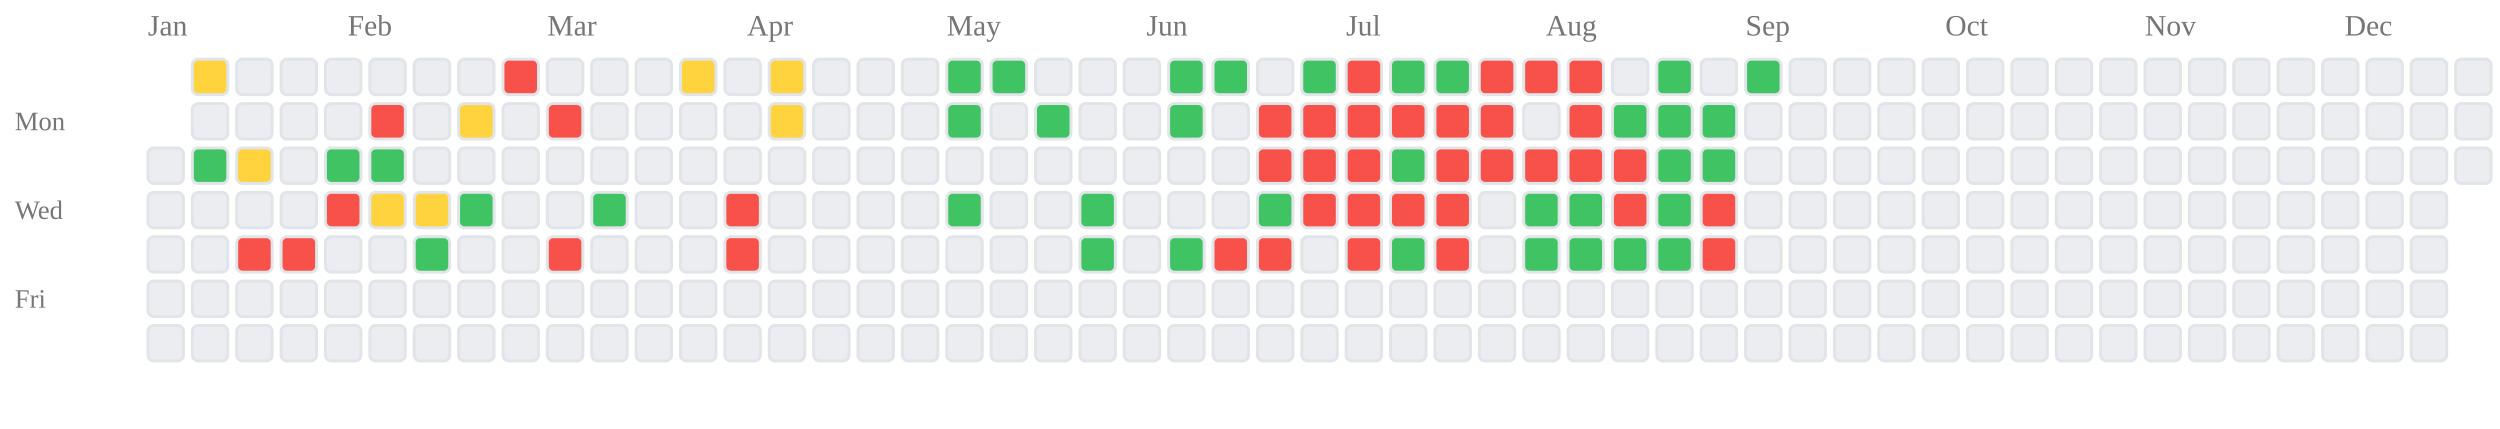
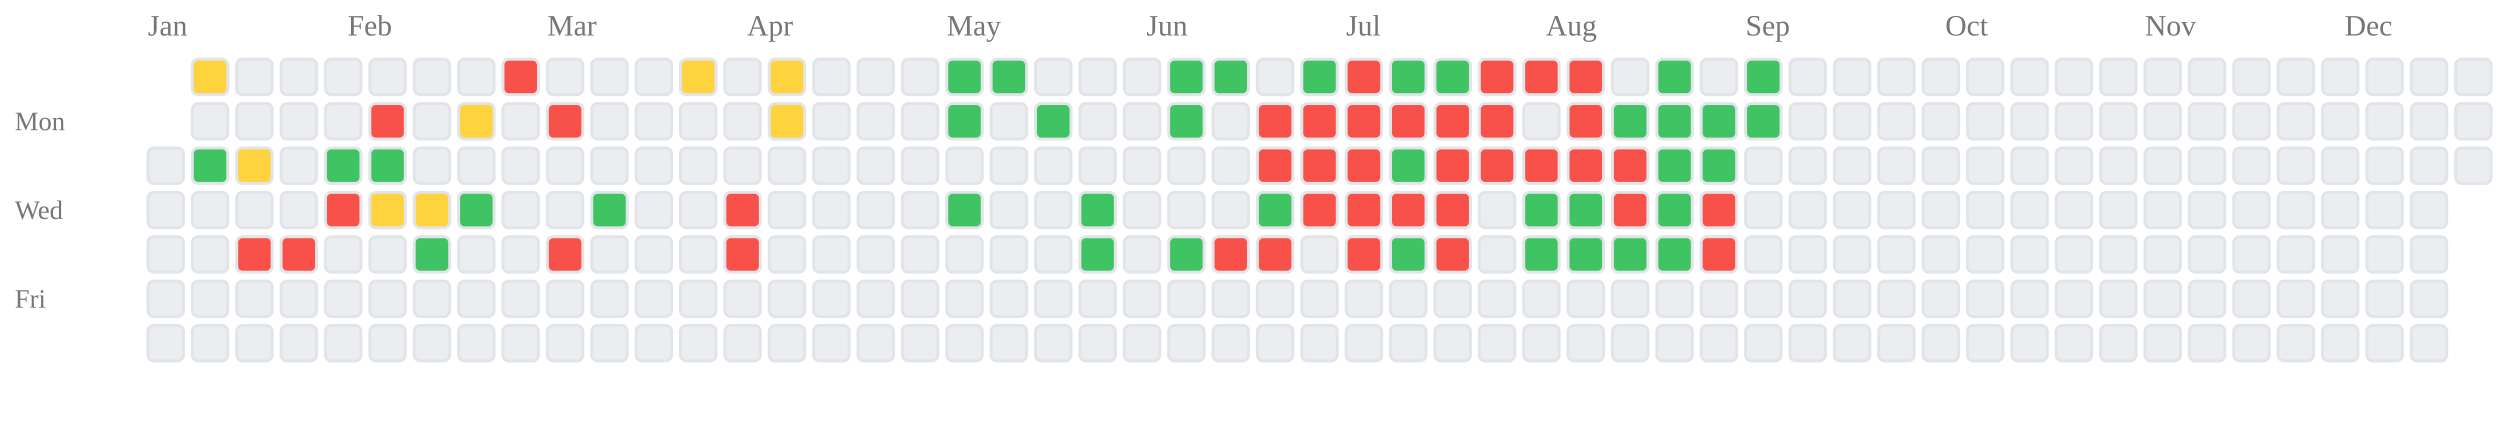
<svg xmlns="http://www.w3.org/2000/svg" width="845" height="145">
  <style>
        .month { font-size: 10px; fill: #767676; }
        .day { font-size: 9px; fill: #767676; }
        .cell { stroke: #e1e4e8; stroke-width: 1; }
        .cell-profit { fill: #40c463; }
        .cell-loss { fill: #f85149; }
        .cell-breakeven { fill: #ffd33d; }
        .cell-empty { fill: #ebedf0; }
    </style>
  <text x="50.0" y="12" class="month">Jan</text>
  <text x="117.5" y="12" class="month">Feb</text>
  <text x="185.0" y="12" class="month">Mar</text>
  <text x="252.5" y="12" class="month">Apr</text>
  <text x="320.0" y="12" class="month">May</text>
  <text x="387.5" y="12" class="month">Jun</text>
  <text x="455.0" y="12" class="month">Jul</text>
  <text x="522.5" y="12" class="month">Aug</text>
  <text x="590.0" y="12" class="month">Sep</text>
  <text x="657.5" y="12" class="month">Oct</text>
  <text x="725.0" y="12" class="month">Nov</text>
  <text x="792.5" y="12" class="month">Dec</text>
  <text x="5" y="44" class="day">Mon</text>
  <text x="5" y="74" class="day">Wed</text>
  <text x="5" y="104" class="day">Fri</text>
  <rect x="50" y="50" width="12" height="12" class="cell cell-empty" rx="2" ry="2" />
  <rect x="50" y="65" width="12" height="12" class="cell cell-empty" rx="2" ry="2" />
  <rect x="50" y="80" width="12" height="12" class="cell cell-empty" rx="2" ry="2" />
  <rect x="50" y="95" width="12" height="12" class="cell cell-empty" rx="2" ry="2" />
  <rect x="50" y="110" width="12" height="12" class="cell cell-empty" rx="2" ry="2" />
  <rect x="65" y="20" width="12" height="12" class="cell cell-breakeven" rx="2" ry="2" />
  <rect x="65" y="35" width="12" height="12" class="cell cell-empty" rx="2" ry="2" />
  <rect x="65" y="50" width="12" height="12" class="cell cell-profit" rx="2" ry="2" />
  <rect x="65" y="65" width="12" height="12" class="cell cell-empty" rx="2" ry="2" />
  <rect x="65" y="80" width="12" height="12" class="cell cell-empty" rx="2" ry="2" />
  <rect x="65" y="95" width="12" height="12" class="cell cell-empty" rx="2" ry="2" />
  <rect x="65" y="110" width="12" height="12" class="cell cell-empty" rx="2" ry="2" />
  <rect x="80" y="20" width="12" height="12" class="cell cell-empty" rx="2" ry="2" />
  <rect x="80" y="35" width="12" height="12" class="cell cell-empty" rx="2" ry="2" />
  <rect x="80" y="50" width="12" height="12" class="cell cell-breakeven" rx="2" ry="2" />
  <rect x="80" y="65" width="12" height="12" class="cell cell-empty" rx="2" ry="2" />
  <rect x="80" y="80" width="12" height="12" class="cell cell-loss" rx="2" ry="2" />
  <rect x="80" y="95" width="12" height="12" class="cell cell-empty" rx="2" ry="2" />
  <rect x="80" y="110" width="12" height="12" class="cell cell-empty" rx="2" ry="2" />
  <rect x="95" y="20" width="12" height="12" class="cell cell-empty" rx="2" ry="2" />
  <rect x="95" y="35" width="12" height="12" class="cell cell-empty" rx="2" ry="2" />
  <rect x="95" y="50" width="12" height="12" class="cell cell-empty" rx="2" ry="2" />
  <rect x="95" y="65" width="12" height="12" class="cell cell-empty" rx="2" ry="2" />
  <rect x="95" y="80" width="12" height="12" class="cell cell-loss" rx="2" ry="2" />
  <rect x="95" y="95" width="12" height="12" class="cell cell-empty" rx="2" ry="2" />
  <rect x="95" y="110" width="12" height="12" class="cell cell-empty" rx="2" ry="2" />
  <rect x="110" y="20" width="12" height="12" class="cell cell-empty" rx="2" ry="2" />
  <rect x="110" y="35" width="12" height="12" class="cell cell-empty" rx="2" ry="2" />
  <rect x="110" y="50" width="12" height="12" class="cell cell-profit" rx="2" ry="2" />
  <rect x="110" y="65" width="12" height="12" class="cell cell-loss" rx="2" ry="2" />
  <rect x="110" y="80" width="12" height="12" class="cell cell-empty" rx="2" ry="2" />
  <rect x="110" y="95" width="12" height="12" class="cell cell-empty" rx="2" ry="2" />
  <rect x="110" y="110" width="12" height="12" class="cell cell-empty" rx="2" ry="2" />
  <rect x="125" y="20" width="12" height="12" class="cell cell-empty" rx="2" ry="2" />
  <rect x="125" y="35" width="12" height="12" class="cell cell-loss" rx="2" ry="2" />
  <rect x="125" y="50" width="12" height="12" class="cell cell-profit" rx="2" ry="2" />
  <rect x="125" y="65" width="12" height="12" class="cell cell-breakeven" rx="2" ry="2" />
  <rect x="125" y="80" width="12" height="12" class="cell cell-empty" rx="2" ry="2" />
  <rect x="125" y="95" width="12" height="12" class="cell cell-empty" rx="2" ry="2" />
  <rect x="125" y="110" width="12" height="12" class="cell cell-empty" rx="2" ry="2" />
  <rect x="140" y="20" width="12" height="12" class="cell cell-empty" rx="2" ry="2" />
  <rect x="140" y="35" width="12" height="12" class="cell cell-empty" rx="2" ry="2" />
  <rect x="140" y="50" width="12" height="12" class="cell cell-empty" rx="2" ry="2" />
  <rect x="140" y="65" width="12" height="12" class="cell cell-breakeven" rx="2" ry="2" />
  <rect x="140" y="80" width="12" height="12" class="cell cell-profit" rx="2" ry="2" />
  <rect x="140" y="95" width="12" height="12" class="cell cell-empty" rx="2" ry="2" />
  <rect x="140" y="110" width="12" height="12" class="cell cell-empty" rx="2" ry="2" />
  <rect x="155" y="20" width="12" height="12" class="cell cell-empty" rx="2" ry="2" />
  <rect x="155" y="35" width="12" height="12" class="cell cell-breakeven" rx="2" ry="2" />
  <rect x="155" y="50" width="12" height="12" class="cell cell-empty" rx="2" ry="2" />
  <rect x="155" y="65" width="12" height="12" class="cell cell-profit" rx="2" ry="2" />
  <rect x="155" y="80" width="12" height="12" class="cell cell-empty" rx="2" ry="2" />
  <rect x="155" y="95" width="12" height="12" class="cell cell-empty" rx="2" ry="2" />
  <rect x="155" y="110" width="12" height="12" class="cell cell-empty" rx="2" ry="2" />
  <rect x="170" y="20" width="12" height="12" class="cell cell-loss" rx="2" ry="2" />
  <rect x="170" y="35" width="12" height="12" class="cell cell-empty" rx="2" ry="2" />
  <rect x="170" y="50" width="12" height="12" class="cell cell-empty" rx="2" ry="2" />
  <rect x="170" y="65" width="12" height="12" class="cell cell-empty" rx="2" ry="2" />
  <rect x="170" y="80" width="12" height="12" class="cell cell-empty" rx="2" ry="2" />
  <rect x="170" y="95" width="12" height="12" class="cell cell-empty" rx="2" ry="2" />
  <rect x="170" y="110" width="12" height="12" class="cell cell-empty" rx="2" ry="2" />
  <rect x="185" y="20" width="12" height="12" class="cell cell-empty" rx="2" ry="2" />
  <rect x="185" y="35" width="12" height="12" class="cell cell-loss" rx="2" ry="2" />
  <rect x="185" y="50" width="12" height="12" class="cell cell-empty" rx="2" ry="2" />
  <rect x="185" y="65" width="12" height="12" class="cell cell-empty" rx="2" ry="2" />
  <rect x="185" y="80" width="12" height="12" class="cell cell-loss" rx="2" ry="2" />
  <rect x="185" y="95" width="12" height="12" class="cell cell-empty" rx="2" ry="2" />
  <rect x="185" y="110" width="12" height="12" class="cell cell-empty" rx="2" ry="2" />
  <rect x="200" y="20" width="12" height="12" class="cell cell-empty" rx="2" ry="2" />
  <rect x="200" y="35" width="12" height="12" class="cell cell-empty" rx="2" ry="2" />
  <rect x="200" y="50" width="12" height="12" class="cell cell-empty" rx="2" ry="2" />
  <rect x="200" y="65" width="12" height="12" class="cell cell-profit" rx="2" ry="2" />
  <rect x="200" y="80" width="12" height="12" class="cell cell-empty" rx="2" ry="2" />
  <rect x="200" y="95" width="12" height="12" class="cell cell-empty" rx="2" ry="2" />
  <rect x="200" y="110" width="12" height="12" class="cell cell-empty" rx="2" ry="2" />
  <rect x="215" y="20" width="12" height="12" class="cell cell-empty" rx="2" ry="2" />
  <rect x="215" y="35" width="12" height="12" class="cell cell-empty" rx="2" ry="2" />
  <rect x="215" y="50" width="12" height="12" class="cell cell-empty" rx="2" ry="2" />
  <rect x="215" y="65" width="12" height="12" class="cell cell-empty" rx="2" ry="2" />
  <rect x="215" y="80" width="12" height="12" class="cell cell-empty" rx="2" ry="2" />
  <rect x="215" y="95" width="12" height="12" class="cell cell-empty" rx="2" ry="2" />
  <rect x="215" y="110" width="12" height="12" class="cell cell-empty" rx="2" ry="2" />
  <rect x="230" y="20" width="12" height="12" class="cell cell-breakeven" rx="2" ry="2" />
  <rect x="230" y="35" width="12" height="12" class="cell cell-empty" rx="2" ry="2" />
  <rect x="230" y="50" width="12" height="12" class="cell cell-empty" rx="2" ry="2" />
  <rect x="230" y="65" width="12" height="12" class="cell cell-empty" rx="2" ry="2" />
  <rect x="230" y="80" width="12" height="12" class="cell cell-empty" rx="2" ry="2" />
  <rect x="230" y="95" width="12" height="12" class="cell cell-empty" rx="2" ry="2" />
  <rect x="230" y="110" width="12" height="12" class="cell cell-empty" rx="2" ry="2" />
  <rect x="245" y="20" width="12" height="12" class="cell cell-empty" rx="2" ry="2" />
  <rect x="245" y="35" width="12" height="12" class="cell cell-empty" rx="2" ry="2" />
  <rect x="245" y="50" width="12" height="12" class="cell cell-empty" rx="2" ry="2" />
  <rect x="245" y="65" width="12" height="12" class="cell cell-loss" rx="2" ry="2" />
  <rect x="245" y="80" width="12" height="12" class="cell cell-loss" rx="2" ry="2" />
  <rect x="245" y="95" width="12" height="12" class="cell cell-empty" rx="2" ry="2" />
  <rect x="245" y="110" width="12" height="12" class="cell cell-empty" rx="2" ry="2" />
  <rect x="260" y="20" width="12" height="12" class="cell cell-breakeven" rx="2" ry="2" />
  <rect x="260" y="35" width="12" height="12" class="cell cell-breakeven" rx="2" ry="2" />
  <rect x="260" y="50" width="12" height="12" class="cell cell-empty" rx="2" ry="2" />
  <rect x="260" y="65" width="12" height="12" class="cell cell-empty" rx="2" ry="2" />
  <rect x="260" y="80" width="12" height="12" class="cell cell-empty" rx="2" ry="2" />
  <rect x="260" y="95" width="12" height="12" class="cell cell-empty" rx="2" ry="2" />
  <rect x="260" y="110" width="12" height="12" class="cell cell-empty" rx="2" ry="2" />
  <rect x="275" y="20" width="12" height="12" class="cell cell-empty" rx="2" ry="2" />
  <rect x="275" y="35" width="12" height="12" class="cell cell-empty" rx="2" ry="2" />
  <rect x="275" y="50" width="12" height="12" class="cell cell-empty" rx="2" ry="2" />
  <rect x="275" y="65" width="12" height="12" class="cell cell-empty" rx="2" ry="2" />
  <rect x="275" y="80" width="12" height="12" class="cell cell-empty" rx="2" ry="2" />
  <rect x="275" y="95" width="12" height="12" class="cell cell-empty" rx="2" ry="2" />
  <rect x="275" y="110" width="12" height="12" class="cell cell-empty" rx="2" ry="2" />
  <rect x="290" y="20" width="12" height="12" class="cell cell-empty" rx="2" ry="2" />
  <rect x="290" y="35" width="12" height="12" class="cell cell-empty" rx="2" ry="2" />
  <rect x="290" y="50" width="12" height="12" class="cell cell-empty" rx="2" ry="2" />
  <rect x="290" y="65" width="12" height="12" class="cell cell-empty" rx="2" ry="2" />
  <rect x="290" y="80" width="12" height="12" class="cell cell-empty" rx="2" ry="2" />
  <rect x="290" y="95" width="12" height="12" class="cell cell-empty" rx="2" ry="2" />
  <rect x="290" y="110" width="12" height="12" class="cell cell-empty" rx="2" ry="2" />
  <rect x="305" y="20" width="12" height="12" class="cell cell-empty" rx="2" ry="2" />
  <rect x="305" y="35" width="12" height="12" class="cell cell-empty" rx="2" ry="2" />
  <rect x="305" y="50" width="12" height="12" class="cell cell-empty" rx="2" ry="2" />
  <rect x="305" y="65" width="12" height="12" class="cell cell-empty" rx="2" ry="2" />
  <rect x="305" y="80" width="12" height="12" class="cell cell-empty" rx="2" ry="2" />
  <rect x="305" y="95" width="12" height="12" class="cell cell-empty" rx="2" ry="2" />
  <rect x="305" y="110" width="12" height="12" class="cell cell-empty" rx="2" ry="2" />
  <rect x="320" y="20" width="12" height="12" class="cell cell-profit" rx="2" ry="2" />
  <rect x="320" y="35" width="12" height="12" class="cell cell-profit" rx="2" ry="2" />
  <rect x="320" y="50" width="12" height="12" class="cell cell-empty" rx="2" ry="2" />
  <rect x="320" y="65" width="12" height="12" class="cell cell-profit" rx="2" ry="2" />
  <rect x="320" y="80" width="12" height="12" class="cell cell-empty" rx="2" ry="2" />
  <rect x="320" y="95" width="12" height="12" class="cell cell-empty" rx="2" ry="2" />
  <rect x="320" y="110" width="12" height="12" class="cell cell-empty" rx="2" ry="2" />
  <rect x="335" y="20" width="12" height="12" class="cell cell-profit" rx="2" ry="2" />
  <rect x="335" y="35" width="12" height="12" class="cell cell-empty" rx="2" ry="2" />
  <rect x="335" y="50" width="12" height="12" class="cell cell-empty" rx="2" ry="2" />
  <rect x="335" y="65" width="12" height="12" class="cell cell-empty" rx="2" ry="2" />
  <rect x="335" y="80" width="12" height="12" class="cell cell-empty" rx="2" ry="2" />
  <rect x="335" y="95" width="12" height="12" class="cell cell-empty" rx="2" ry="2" />
  <rect x="335" y="110" width="12" height="12" class="cell cell-empty" rx="2" ry="2" />
  <rect x="350" y="20" width="12" height="12" class="cell cell-empty" rx="2" ry="2" />
  <rect x="350" y="35" width="12" height="12" class="cell cell-profit" rx="2" ry="2" />
  <rect x="350" y="50" width="12" height="12" class="cell cell-empty" rx="2" ry="2" />
  <rect x="350" y="65" width="12" height="12" class="cell cell-empty" rx="2" ry="2" />
  <rect x="350" y="80" width="12" height="12" class="cell cell-empty" rx="2" ry="2" />
  <rect x="350" y="95" width="12" height="12" class="cell cell-empty" rx="2" ry="2" />
  <rect x="350" y="110" width="12" height="12" class="cell cell-empty" rx="2" ry="2" />
  <rect x="365" y="20" width="12" height="12" class="cell cell-empty" rx="2" ry="2" />
  <rect x="365" y="35" width="12" height="12" class="cell cell-empty" rx="2" ry="2" />
  <rect x="365" y="50" width="12" height="12" class="cell cell-empty" rx="2" ry="2" />
  <rect x="365" y="65" width="12" height="12" class="cell cell-profit" rx="2" ry="2" />
  <rect x="365" y="80" width="12" height="12" class="cell cell-profit" rx="2" ry="2" />
  <rect x="365" y="95" width="12" height="12" class="cell cell-empty" rx="2" ry="2" />
  <rect x="365" y="110" width="12" height="12" class="cell cell-empty" rx="2" ry="2" />
  <rect x="380" y="20" width="12" height="12" class="cell cell-empty" rx="2" ry="2" />
  <rect x="380" y="35" width="12" height="12" class="cell cell-empty" rx="2" ry="2" />
  <rect x="380" y="50" width="12" height="12" class="cell cell-empty" rx="2" ry="2" />
  <rect x="380" y="65" width="12" height="12" class="cell cell-empty" rx="2" ry="2" />
  <rect x="380" y="80" width="12" height="12" class="cell cell-empty" rx="2" ry="2" />
  <rect x="380" y="95" width="12" height="12" class="cell cell-empty" rx="2" ry="2" />
  <rect x="380" y="110" width="12" height="12" class="cell cell-empty" rx="2" ry="2" />
  <rect x="395" y="20" width="12" height="12" class="cell cell-profit" rx="2" ry="2" />
  <rect x="395" y="35" width="12" height="12" class="cell cell-profit" rx="2" ry="2" />
  <rect x="395" y="50" width="12" height="12" class="cell cell-empty" rx="2" ry="2" />
  <rect x="395" y="65" width="12" height="12" class="cell cell-empty" rx="2" ry="2" />
  <rect x="395" y="80" width="12" height="12" class="cell cell-profit" rx="2" ry="2" />
  <rect x="395" y="95" width="12" height="12" class="cell cell-empty" rx="2" ry="2" />
  <rect x="395" y="110" width="12" height="12" class="cell cell-empty" rx="2" ry="2" />
  <rect x="410" y="20" width="12" height="12" class="cell cell-profit" rx="2" ry="2" />
  <rect x="410" y="35" width="12" height="12" class="cell cell-empty" rx="2" ry="2" />
  <rect x="410" y="50" width="12" height="12" class="cell cell-empty" rx="2" ry="2" />
  <rect x="410" y="65" width="12" height="12" class="cell cell-empty" rx="2" ry="2" />
  <rect x="410" y="80" width="12" height="12" class="cell cell-loss" rx="2" ry="2" />
  <rect x="410" y="95" width="12" height="12" class="cell cell-empty" rx="2" ry="2" />
  <rect x="410" y="110" width="12" height="12" class="cell cell-empty" rx="2" ry="2" />
  <rect x="425" y="20" width="12" height="12" class="cell cell-empty" rx="2" ry="2" />
  <rect x="425" y="35" width="12" height="12" class="cell cell-loss" rx="2" ry="2" />
  <rect x="425" y="50" width="12" height="12" class="cell cell-loss" rx="2" ry="2" />
  <rect x="425" y="65" width="12" height="12" class="cell cell-profit" rx="2" ry="2" />
  <rect x="425" y="80" width="12" height="12" class="cell cell-loss" rx="2" ry="2" />
  <rect x="425" y="95" width="12" height="12" class="cell cell-empty" rx="2" ry="2" />
  <rect x="425" y="110" width="12" height="12" class="cell cell-empty" rx="2" ry="2" />
  <rect x="440" y="20" width="12" height="12" class="cell cell-profit" rx="2" ry="2" />
  <rect x="440" y="35" width="12" height="12" class="cell cell-loss" rx="2" ry="2" />
  <rect x="440" y="50" width="12" height="12" class="cell cell-loss" rx="2" ry="2" />
  <rect x="440" y="65" width="12" height="12" class="cell cell-loss" rx="2" ry="2" />
  <rect x="440" y="80" width="12" height="12" class="cell cell-empty" rx="2" ry="2" />
  <rect x="440" y="95" width="12" height="12" class="cell cell-empty" rx="2" ry="2" />
  <rect x="440" y="110" width="12" height="12" class="cell cell-empty" rx="2" ry="2" />
  <rect x="455" y="20" width="12" height="12" class="cell cell-loss" rx="2" ry="2" />
  <rect x="455" y="35" width="12" height="12" class="cell cell-loss" rx="2" ry="2" />
  <rect x="455" y="50" width="12" height="12" class="cell cell-loss" rx="2" ry="2" />
  <rect x="455" y="65" width="12" height="12" class="cell cell-loss" rx="2" ry="2" />
  <rect x="455" y="80" width="12" height="12" class="cell cell-loss" rx="2" ry="2" />
  <rect x="455" y="95" width="12" height="12" class="cell cell-empty" rx="2" ry="2" />
  <rect x="455" y="110" width="12" height="12" class="cell cell-empty" rx="2" ry="2" />
  <rect x="470" y="20" width="12" height="12" class="cell cell-profit" rx="2" ry="2" />
  <rect x="470" y="35" width="12" height="12" class="cell cell-loss" rx="2" ry="2" />
  <rect x="470" y="50" width="12" height="12" class="cell cell-profit" rx="2" ry="2" />
  <rect x="470" y="65" width="12" height="12" class="cell cell-loss" rx="2" ry="2" />
  <rect x="470" y="80" width="12" height="12" class="cell cell-profit" rx="2" ry="2" />
  <rect x="470" y="95" width="12" height="12" class="cell cell-empty" rx="2" ry="2" />
  <rect x="470" y="110" width="12" height="12" class="cell cell-empty" rx="2" ry="2" />
  <rect x="485" y="20" width="12" height="12" class="cell cell-profit" rx="2" ry="2" />
  <rect x="485" y="35" width="12" height="12" class="cell cell-loss" rx="2" ry="2" />
  <rect x="485" y="50" width="12" height="12" class="cell cell-loss" rx="2" ry="2" />
  <rect x="485" y="65" width="12" height="12" class="cell cell-loss" rx="2" ry="2" />
  <rect x="485" y="80" width="12" height="12" class="cell cell-loss" rx="2" ry="2" />
  <rect x="485" y="95" width="12" height="12" class="cell cell-empty" rx="2" ry="2" />
  <rect x="485" y="110" width="12" height="12" class="cell cell-empty" rx="2" ry="2" />
  <rect x="500" y="20" width="12" height="12" class="cell cell-loss" rx="2" ry="2" />
  <rect x="500" y="35" width="12" height="12" class="cell cell-loss" rx="2" ry="2" />
  <rect x="500" y="50" width="12" height="12" class="cell cell-loss" rx="2" ry="2" />
  <rect x="500" y="65" width="12" height="12" class="cell cell-empty" rx="2" ry="2" />
  <rect x="500" y="80" width="12" height="12" class="cell cell-empty" rx="2" ry="2" />
  <rect x="500" y="95" width="12" height="12" class="cell cell-empty" rx="2" ry="2" />
  <rect x="500" y="110" width="12" height="12" class="cell cell-empty" rx="2" ry="2" />
  <rect x="515" y="20" width="12" height="12" class="cell cell-loss" rx="2" ry="2" />
  <rect x="515" y="35" width="12" height="12" class="cell cell-empty" rx="2" ry="2" />
  <rect x="515" y="50" width="12" height="12" class="cell cell-loss" rx="2" ry="2" />
  <rect x="515" y="65" width="12" height="12" class="cell cell-profit" rx="2" ry="2" />
  <rect x="515" y="80" width="12" height="12" class="cell cell-profit" rx="2" ry="2" />
  <rect x="515" y="95" width="12" height="12" class="cell cell-empty" rx="2" ry="2" />
  <rect x="515" y="110" width="12" height="12" class="cell cell-empty" rx="2" ry="2" />
  <rect x="530" y="20" width="12" height="12" class="cell cell-loss" rx="2" ry="2" />
  <rect x="530" y="35" width="12" height="12" class="cell cell-loss" rx="2" ry="2" />
  <rect x="530" y="50" width="12" height="12" class="cell cell-loss" rx="2" ry="2" />
  <rect x="530" y="65" width="12" height="12" class="cell cell-profit" rx="2" ry="2" />
  <rect x="530" y="80" width="12" height="12" class="cell cell-profit" rx="2" ry="2" />
  <rect x="530" y="95" width="12" height="12" class="cell cell-empty" rx="2" ry="2" />
  <rect x="530" y="110" width="12" height="12" class="cell cell-empty" rx="2" ry="2" />
  <rect x="545" y="20" width="12" height="12" class="cell cell-empty" rx="2" ry="2" />
  <rect x="545" y="35" width="12" height="12" class="cell cell-profit" rx="2" ry="2" />
  <rect x="545" y="50" width="12" height="12" class="cell cell-loss" rx="2" ry="2" />
  <rect x="545" y="65" width="12" height="12" class="cell cell-loss" rx="2" ry="2" />
  <rect x="545" y="80" width="12" height="12" class="cell cell-profit" rx="2" ry="2" />
  <rect x="545" y="95" width="12" height="12" class="cell cell-empty" rx="2" ry="2" />
  <rect x="545" y="110" width="12" height="12" class="cell cell-empty" rx="2" ry="2" />
  <rect x="560" y="20" width="12" height="12" class="cell cell-profit" rx="2" ry="2" />
  <rect x="560" y="35" width="12" height="12" class="cell cell-profit" rx="2" ry="2" />
  <rect x="560" y="50" width="12" height="12" class="cell cell-profit" rx="2" ry="2" />
  <rect x="560" y="65" width="12" height="12" class="cell cell-profit" rx="2" ry="2" />
  <rect x="560" y="80" width="12" height="12" class="cell cell-profit" rx="2" ry="2" />
  <rect x="560" y="95" width="12" height="12" class="cell cell-empty" rx="2" ry="2" />
  <rect x="560" y="110" width="12" height="12" class="cell cell-empty" rx="2" ry="2" />
  <rect x="575" y="20" width="12" height="12" class="cell cell-empty" rx="2" ry="2" />
  <rect x="575" y="35" width="12" height="12" class="cell cell-profit" rx="2" ry="2" />
  <rect x="575" y="50" width="12" height="12" class="cell cell-profit" rx="2" ry="2" />
  <rect x="575" y="65" width="12" height="12" class="cell cell-loss" rx="2" ry="2" />
  <rect x="575" y="80" width="12" height="12" class="cell cell-loss" rx="2" ry="2" />
  <rect x="575" y="95" width="12" height="12" class="cell cell-empty" rx="2" ry="2" />
  <rect x="575" y="110" width="12" height="12" class="cell cell-empty" rx="2" ry="2" />
  <rect x="590" y="20" width="12" height="12" class="cell cell-profit" rx="2" ry="2" />
-   <rect x="590" y="35" width="12" height="12" class="cell cell-empty" rx="2" ry="2" />
+   <rect x="590" y="35" width="12" height="12" class="cell cell-profit" rx="2" ry="2" />
  <rect x="590" y="50" width="12" height="12" class="cell cell-empty" rx="2" ry="2" />
  <rect x="590" y="65" width="12" height="12" class="cell cell-empty" rx="2" ry="2" />
  <rect x="590" y="80" width="12" height="12" class="cell cell-empty" rx="2" ry="2" />
  <rect x="590" y="95" width="12" height="12" class="cell cell-empty" rx="2" ry="2" />
  <rect x="590" y="110" width="12" height="12" class="cell cell-empty" rx="2" ry="2" />
  <rect x="605" y="20" width="12" height="12" class="cell cell-empty" rx="2" ry="2" />
  <rect x="605" y="35" width="12" height="12" class="cell cell-empty" rx="2" ry="2" />
  <rect x="605" y="50" width="12" height="12" class="cell cell-empty" rx="2" ry="2" />
  <rect x="605" y="65" width="12" height="12" class="cell cell-empty" rx="2" ry="2" />
  <rect x="605" y="80" width="12" height="12" class="cell cell-empty" rx="2" ry="2" />
  <rect x="605" y="95" width="12" height="12" class="cell cell-empty" rx="2" ry="2" />
  <rect x="605" y="110" width="12" height="12" class="cell cell-empty" rx="2" ry="2" />
  <rect x="620" y="20" width="12" height="12" class="cell cell-empty" rx="2" ry="2" />
  <rect x="620" y="35" width="12" height="12" class="cell cell-empty" rx="2" ry="2" />
  <rect x="620" y="50" width="12" height="12" class="cell cell-empty" rx="2" ry="2" />
  <rect x="620" y="65" width="12" height="12" class="cell cell-empty" rx="2" ry="2" />
  <rect x="620" y="80" width="12" height="12" class="cell cell-empty" rx="2" ry="2" />
  <rect x="620" y="95" width="12" height="12" class="cell cell-empty" rx="2" ry="2" />
  <rect x="620" y="110" width="12" height="12" class="cell cell-empty" rx="2" ry="2" />
  <rect x="635" y="20" width="12" height="12" class="cell cell-empty" rx="2" ry="2" />
  <rect x="635" y="35" width="12" height="12" class="cell cell-empty" rx="2" ry="2" />
  <rect x="635" y="50" width="12" height="12" class="cell cell-empty" rx="2" ry="2" />
  <rect x="635" y="65" width="12" height="12" class="cell cell-empty" rx="2" ry="2" />
  <rect x="635" y="80" width="12" height="12" class="cell cell-empty" rx="2" ry="2" />
  <rect x="635" y="95" width="12" height="12" class="cell cell-empty" rx="2" ry="2" />
  <rect x="635" y="110" width="12" height="12" class="cell cell-empty" rx="2" ry="2" />
  <rect x="650" y="20" width="12" height="12" class="cell cell-empty" rx="2" ry="2" />
  <rect x="650" y="35" width="12" height="12" class="cell cell-empty" rx="2" ry="2" />
  <rect x="650" y="50" width="12" height="12" class="cell cell-empty" rx="2" ry="2" />
  <rect x="650" y="65" width="12" height="12" class="cell cell-empty" rx="2" ry="2" />
  <rect x="650" y="80" width="12" height="12" class="cell cell-empty" rx="2" ry="2" />
  <rect x="650" y="95" width="12" height="12" class="cell cell-empty" rx="2" ry="2" />
  <rect x="650" y="110" width="12" height="12" class="cell cell-empty" rx="2" ry="2" />
  <rect x="665" y="20" width="12" height="12" class="cell cell-empty" rx="2" ry="2" />
  <rect x="665" y="35" width="12" height="12" class="cell cell-empty" rx="2" ry="2" />
  <rect x="665" y="50" width="12" height="12" class="cell cell-empty" rx="2" ry="2" />
  <rect x="665" y="65" width="12" height="12" class="cell cell-empty" rx="2" ry="2" />
  <rect x="665" y="80" width="12" height="12" class="cell cell-empty" rx="2" ry="2" />
  <rect x="665" y="95" width="12" height="12" class="cell cell-empty" rx="2" ry="2" />
  <rect x="665" y="110" width="12" height="12" class="cell cell-empty" rx="2" ry="2" />
  <rect x="680" y="20" width="12" height="12" class="cell cell-empty" rx="2" ry="2" />
  <rect x="680" y="35" width="12" height="12" class="cell cell-empty" rx="2" ry="2" />
  <rect x="680" y="50" width="12" height="12" class="cell cell-empty" rx="2" ry="2" />
  <rect x="680" y="65" width="12" height="12" class="cell cell-empty" rx="2" ry="2" />
  <rect x="680" y="80" width="12" height="12" class="cell cell-empty" rx="2" ry="2" />
  <rect x="680" y="95" width="12" height="12" class="cell cell-empty" rx="2" ry="2" />
  <rect x="680" y="110" width="12" height="12" class="cell cell-empty" rx="2" ry="2" />
  <rect x="695" y="20" width="12" height="12" class="cell cell-empty" rx="2" ry="2" />
  <rect x="695" y="35" width="12" height="12" class="cell cell-empty" rx="2" ry="2" />
  <rect x="695" y="50" width="12" height="12" class="cell cell-empty" rx="2" ry="2" />
  <rect x="695" y="65" width="12" height="12" class="cell cell-empty" rx="2" ry="2" />
  <rect x="695" y="80" width="12" height="12" class="cell cell-empty" rx="2" ry="2" />
  <rect x="695" y="95" width="12" height="12" class="cell cell-empty" rx="2" ry="2" />
  <rect x="695" y="110" width="12" height="12" class="cell cell-empty" rx="2" ry="2" />
  <rect x="710" y="20" width="12" height="12" class="cell cell-empty" rx="2" ry="2" />
  <rect x="710" y="35" width="12" height="12" class="cell cell-empty" rx="2" ry="2" />
  <rect x="710" y="50" width="12" height="12" class="cell cell-empty" rx="2" ry="2" />
  <rect x="710" y="65" width="12" height="12" class="cell cell-empty" rx="2" ry="2" />
  <rect x="710" y="80" width="12" height="12" class="cell cell-empty" rx="2" ry="2" />
  <rect x="710" y="95" width="12" height="12" class="cell cell-empty" rx="2" ry="2" />
  <rect x="710" y="110" width="12" height="12" class="cell cell-empty" rx="2" ry="2" />
  <rect x="725" y="20" width="12" height="12" class="cell cell-empty" rx="2" ry="2" />
  <rect x="725" y="35" width="12" height="12" class="cell cell-empty" rx="2" ry="2" />
  <rect x="725" y="50" width="12" height="12" class="cell cell-empty" rx="2" ry="2" />
  <rect x="725" y="65" width="12" height="12" class="cell cell-empty" rx="2" ry="2" />
  <rect x="725" y="80" width="12" height="12" class="cell cell-empty" rx="2" ry="2" />
  <rect x="725" y="95" width="12" height="12" class="cell cell-empty" rx="2" ry="2" />
  <rect x="725" y="110" width="12" height="12" class="cell cell-empty" rx="2" ry="2" />
  <rect x="740" y="20" width="12" height="12" class="cell cell-empty" rx="2" ry="2" />
  <rect x="740" y="35" width="12" height="12" class="cell cell-empty" rx="2" ry="2" />
  <rect x="740" y="50" width="12" height="12" class="cell cell-empty" rx="2" ry="2" />
  <rect x="740" y="65" width="12" height="12" class="cell cell-empty" rx="2" ry="2" />
  <rect x="740" y="80" width="12" height="12" class="cell cell-empty" rx="2" ry="2" />
  <rect x="740" y="95" width="12" height="12" class="cell cell-empty" rx="2" ry="2" />
  <rect x="740" y="110" width="12" height="12" class="cell cell-empty" rx="2" ry="2" />
  <rect x="755" y="20" width="12" height="12" class="cell cell-empty" rx="2" ry="2" />
  <rect x="755" y="35" width="12" height="12" class="cell cell-empty" rx="2" ry="2" />
  <rect x="755" y="50" width="12" height="12" class="cell cell-empty" rx="2" ry="2" />
  <rect x="755" y="65" width="12" height="12" class="cell cell-empty" rx="2" ry="2" />
  <rect x="755" y="80" width="12" height="12" class="cell cell-empty" rx="2" ry="2" />
  <rect x="755" y="95" width="12" height="12" class="cell cell-empty" rx="2" ry="2" />
  <rect x="755" y="110" width="12" height="12" class="cell cell-empty" rx="2" ry="2" />
  <rect x="770" y="20" width="12" height="12" class="cell cell-empty" rx="2" ry="2" />
  <rect x="770" y="35" width="12" height="12" class="cell cell-empty" rx="2" ry="2" />
  <rect x="770" y="50" width="12" height="12" class="cell cell-empty" rx="2" ry="2" />
  <rect x="770" y="65" width="12" height="12" class="cell cell-empty" rx="2" ry="2" />
  <rect x="770" y="80" width="12" height="12" class="cell cell-empty" rx="2" ry="2" />
  <rect x="770" y="95" width="12" height="12" class="cell cell-empty" rx="2" ry="2" />
  <rect x="770" y="110" width="12" height="12" class="cell cell-empty" rx="2" ry="2" />
  <rect x="785" y="20" width="12" height="12" class="cell cell-empty" rx="2" ry="2" />
  <rect x="785" y="35" width="12" height="12" class="cell cell-empty" rx="2" ry="2" />
  <rect x="785" y="50" width="12" height="12" class="cell cell-empty" rx="2" ry="2" />
  <rect x="785" y="65" width="12" height="12" class="cell cell-empty" rx="2" ry="2" />
  <rect x="785" y="80" width="12" height="12" class="cell cell-empty" rx="2" ry="2" />
  <rect x="785" y="95" width="12" height="12" class="cell cell-empty" rx="2" ry="2" />
  <rect x="785" y="110" width="12" height="12" class="cell cell-empty" rx="2" ry="2" />
  <rect x="800" y="20" width="12" height="12" class="cell cell-empty" rx="2" ry="2" />
  <rect x="800" y="35" width="12" height="12" class="cell cell-empty" rx="2" ry="2" />
  <rect x="800" y="50" width="12" height="12" class="cell cell-empty" rx="2" ry="2" />
  <rect x="800" y="65" width="12" height="12" class="cell cell-empty" rx="2" ry="2" />
  <rect x="800" y="80" width="12" height="12" class="cell cell-empty" rx="2" ry="2" />
  <rect x="800" y="95" width="12" height="12" class="cell cell-empty" rx="2" ry="2" />
  <rect x="800" y="110" width="12" height="12" class="cell cell-empty" rx="2" ry="2" />
  <rect x="815" y="20" width="12" height="12" class="cell cell-empty" rx="2" ry="2" />
  <rect x="815" y="35" width="12" height="12" class="cell cell-empty" rx="2" ry="2" />
  <rect x="815" y="50" width="12" height="12" class="cell cell-empty" rx="2" ry="2" />
  <rect x="815" y="65" width="12" height="12" class="cell cell-empty" rx="2" ry="2" />
  <rect x="815" y="80" width="12" height="12" class="cell cell-empty" rx="2" ry="2" />
  <rect x="815" y="95" width="12" height="12" class="cell cell-empty" rx="2" ry="2" />
  <rect x="815" y="110" width="12" height="12" class="cell cell-empty" rx="2" ry="2" />
  <rect x="830" y="20" width="12" height="12" class="cell cell-empty" rx="2" ry="2" />
  <rect x="830" y="35" width="12" height="12" class="cell cell-empty" rx="2" ry="2" />
  <rect x="830" y="50" width="12" height="12" class="cell cell-empty" rx="2" ry="2" />
</svg>
